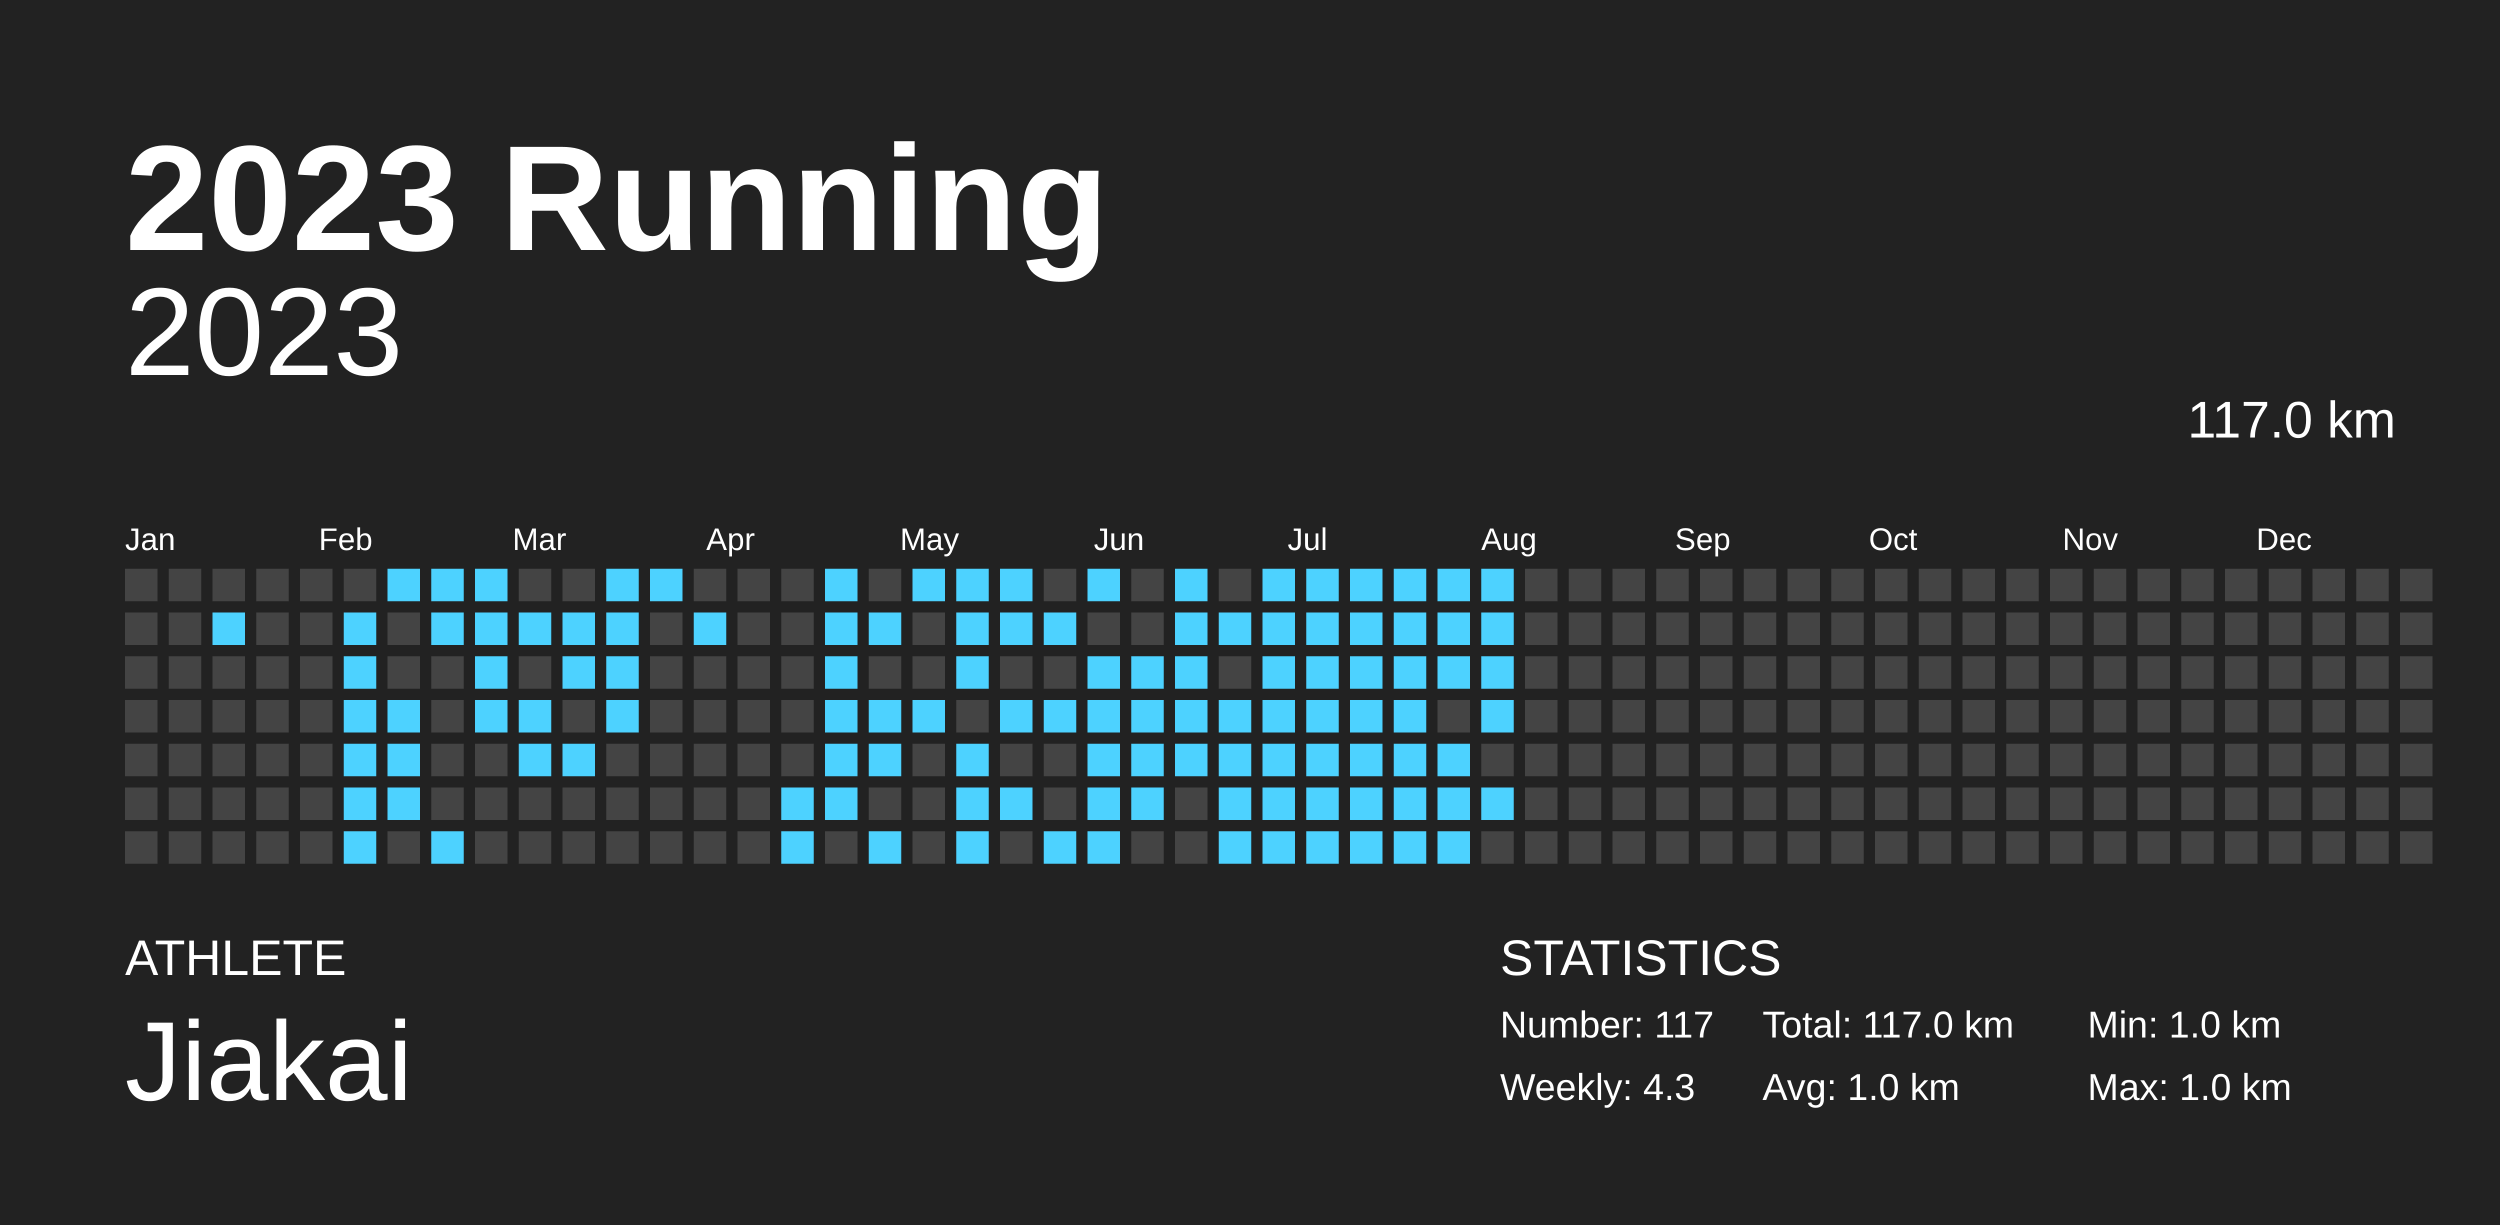
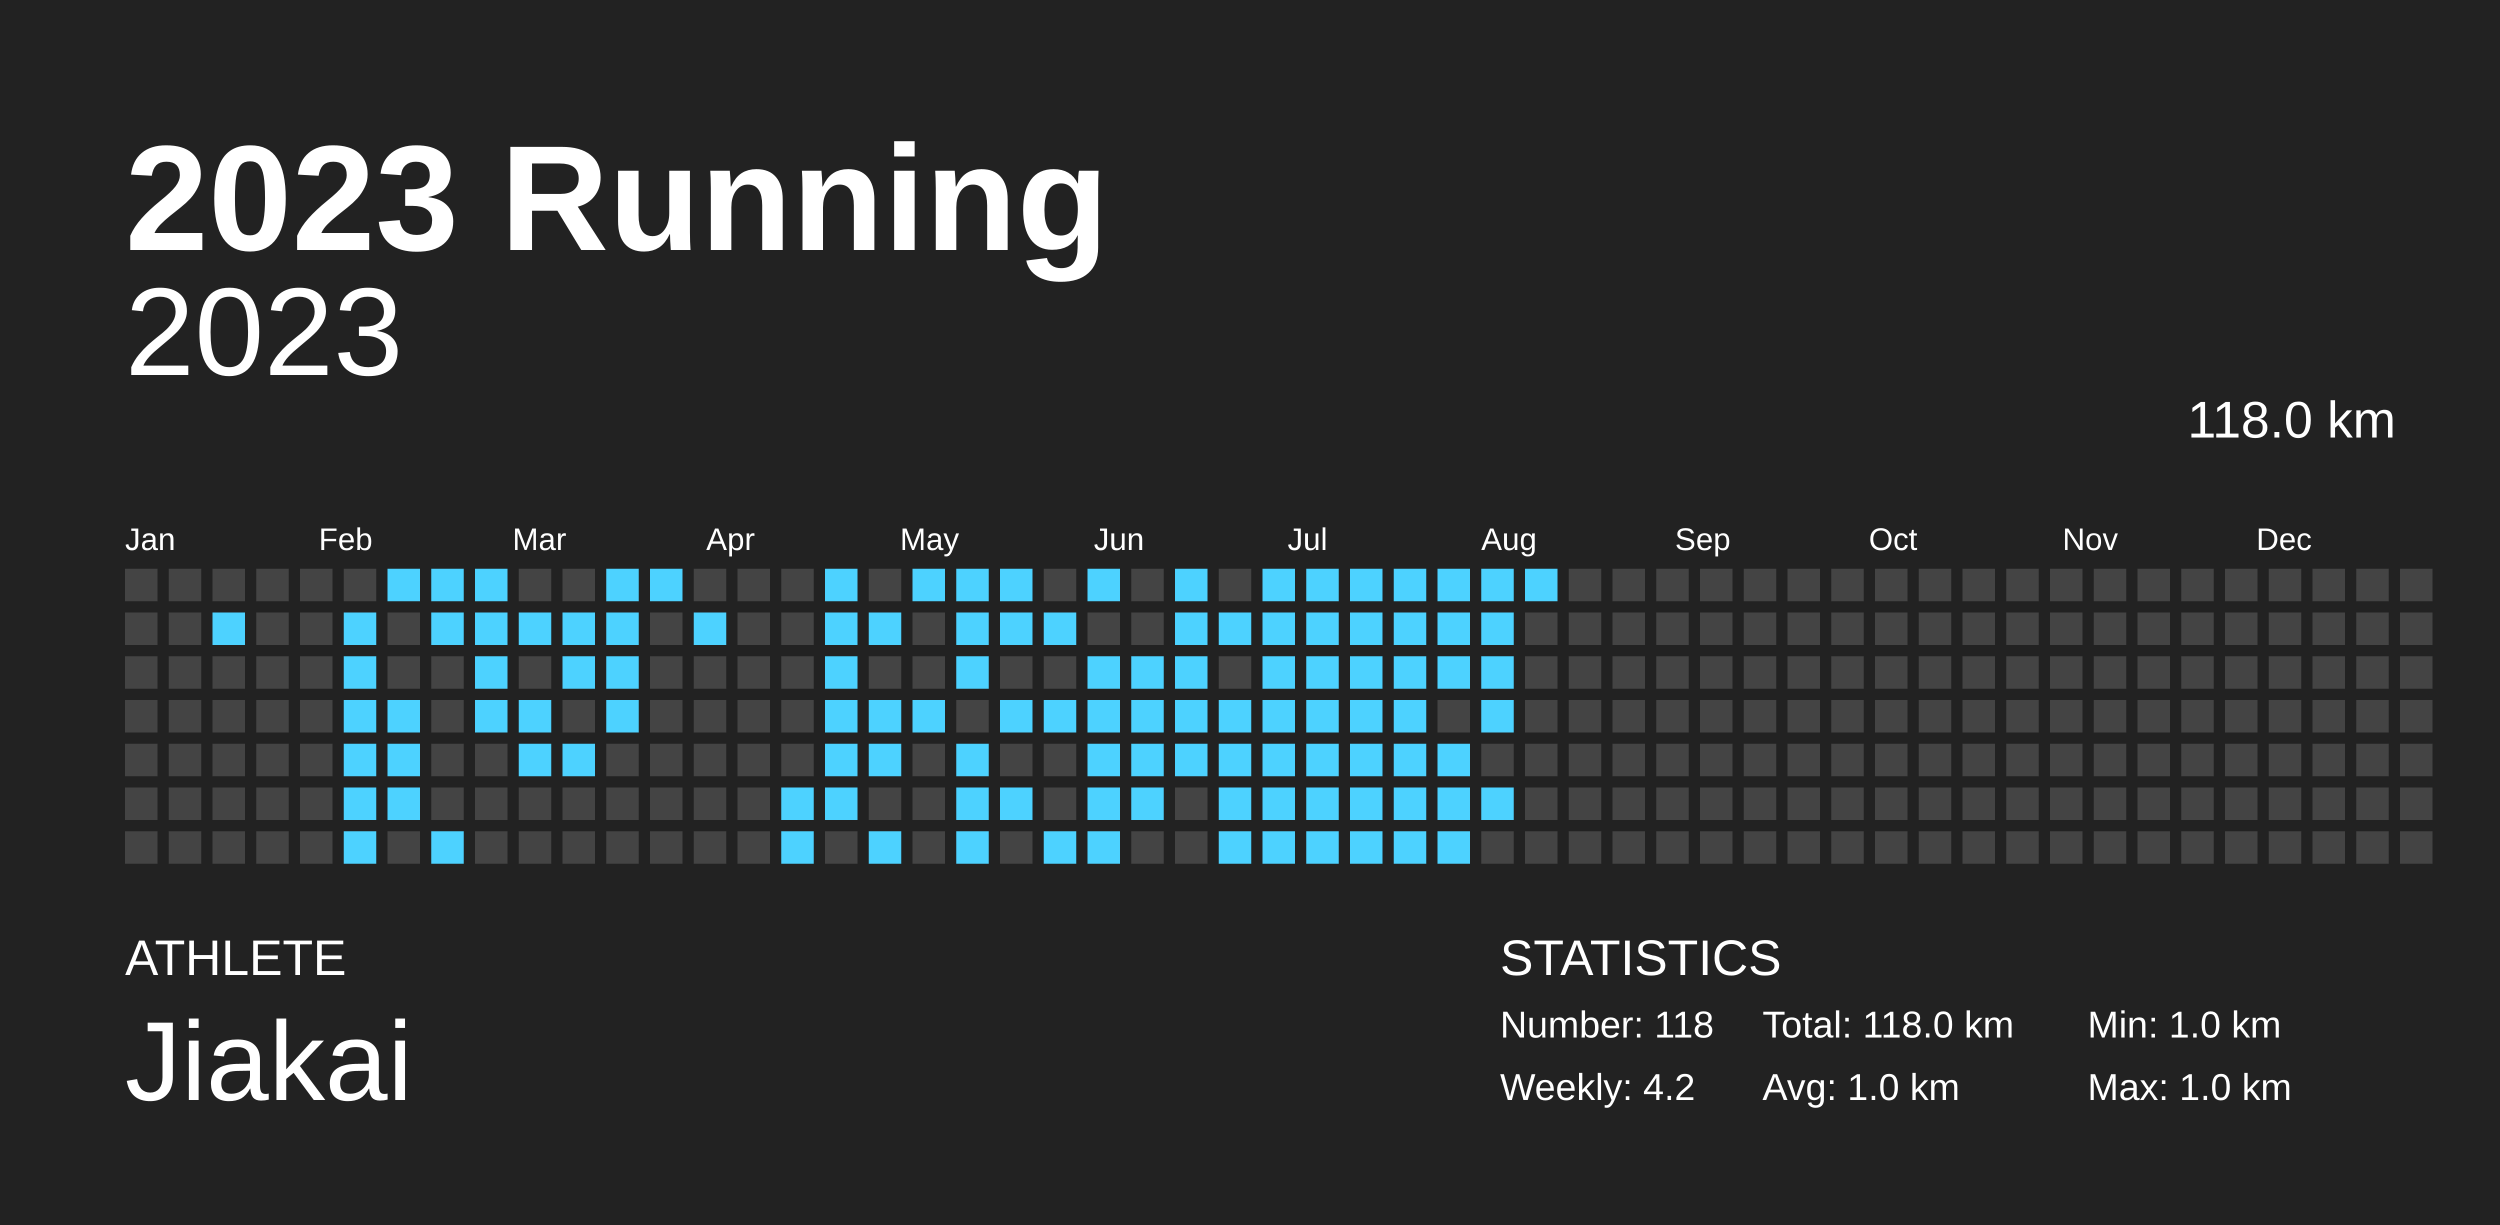
<svg xmlns="http://www.w3.org/2000/svg" baseProfile="full" height="98mm" version="1.1" viewBox="0,0,200,98" width="200mm">
  <defs />
  <rect fill="#222222" height="98" width="200" x="0" y="0" />
  <text fill="#FFFFFF" style="font-size:12px; font-family:Arial; font-weight:bold;" x="10" y="20">2023 Running</text>
  <text fill="#FFFFFF" style="font-size:4px; font-family:Arial" x="10" y="78">ATHLETE</text>
  <text fill="#FFFFFF" style="font-size:9px; font-family:Arial" x="10" y="88">Jiakai</text>
  <text fill="#FFFFFF" style="font-size:4px; font-family:Arial" x="120" y="78">STATISTICS</text>
-   <text fill="#FFFFFF" style="font-size:3px; font-family:Arial" x="120" y="83">Number: 117</text>
-   <text fill="#FFFFFF" style="font-size:3px; font-family:Arial" x="120" y="88">Weekly: 4.3</text>
-   <text fill="#FFFFFF" style="font-size:3px; font-family:Arial" x="141" y="83">Total: 117.0 km</text>
+   <text fill="#FFFFFF" style="font-size:3px; font-family:Arial" x="120" y="83">Number: 118</text>
+   <text fill="#FFFFFF" style="font-size:3px; font-family:Arial" x="120" y="88">Weekly: 4.2</text>
+   <text fill="#FFFFFF" style="font-size:3px; font-family:Arial" x="141" y="83">Total: 118.0 km</text>
  <text fill="#FFFFFF" style="font-size:3px; font-family:Arial" x="141" y="88">Avg: 1.0 km</text>
  <text fill="#FFFFFF" style="font-size:3px; font-family:Arial" x="167" y="83">Min: 1.0 km</text>
  <text fill="#FFFFFF" style="font-size:3px; font-family:Arial" x="167" y="88">Max: 1.0 km</text>
  <text alignment-baseline="hanging" fill="#FFFFFF" style="font-size:10.0px; font-family:Arial;" x="10" y="30">2023</text>
-   <text alignment-baseline="hanging" fill="#FFFFFF" style="font-size:4.125px; font-family:Arial;" x="175" y="35">117.0 km</text>
+   <text alignment-baseline="hanging" fill="#FFFFFF" style="font-size:4.125px; font-family:Arial;" x="175" y="35">118.0 km</text>
  <text fill="#FFFFFF" style="font-size:2.5px; font-family:Arial" x="10.0" y="44">Jan</text>
  <text fill="#FFFFFF" style="font-size:2.5px; font-family:Arial" x="25.5" y="44">Feb</text>
  <text fill="#FFFFFF" style="font-size:2.5px; font-family:Arial" x="41.0" y="44">Mar</text>
  <text fill="#FFFFFF" style="font-size:2.5px; font-family:Arial" x="56.5" y="44">Apr</text>
  <text fill="#FFFFFF" style="font-size:2.5px; font-family:Arial" x="72.0" y="44">May</text>
  <text fill="#FFFFFF" style="font-size:2.5px; font-family:Arial" x="87.5" y="44">Jun</text>
  <text fill="#FFFFFF" style="font-size:2.5px; font-family:Arial" x="103.0" y="44">Jul</text>
  <text fill="#FFFFFF" style="font-size:2.5px; font-family:Arial" x="118.5" y="44">Aug</text>
  <text fill="#FFFFFF" style="font-size:2.5px; font-family:Arial" x="134.0" y="44">Sep</text>
  <text fill="#FFFFFF" style="font-size:2.5px; font-family:Arial" x="149.5" y="44">Oct</text>
  <text fill="#FFFFFF" style="font-size:2.5px; font-family:Arial" x="165.0" y="44">Nov</text>
  <text fill="#FFFFFF" style="font-size:2.5px; font-family:Arial" x="180.5" y="44">Dec</text>
  <rect fill="#444444" height="2.6" width="2.6" x="10.0" y="45.5" />
  <rect fill="#444444" height="2.6" width="2.6" x="10.0" y="49.0" />
  <rect fill="#444444" height="2.6" width="2.6" x="10.0" y="52.5" />
  <rect fill="#444444" height="2.6" width="2.6" x="10.0" y="56.0" />
  <rect fill="#444444" height="2.6" width="2.6" x="10.0" y="59.5" />
  <rect fill="#444444" height="2.6" width="2.6" x="10.0" y="63.0" />
  <rect fill="#444444" height="2.6" width="2.6" x="10.0" y="66.5" />
  <rect fill="#444444" height="2.6" width="2.6" x="13.5" y="45.5" />
  <rect fill="#444444" height="2.6" width="2.6" x="13.5" y="49.0" />
  <rect fill="#444444" height="2.6" width="2.6" x="13.5" y="52.5" />
  <rect fill="#444444" height="2.6" width="2.6" x="13.5" y="56.0" />
  <rect fill="#444444" height="2.6" width="2.6" x="13.5" y="59.5" />
  <rect fill="#444444" height="2.6" width="2.6" x="13.5" y="63.0" />
  <rect fill="#444444" height="2.6" width="2.6" x="13.5" y="66.5" />
  <rect fill="#444444" height="2.6" width="2.6" x="17.0" y="45.5" />
  <rect fill="#4dd2ff" height="2.6" width="2.6" x="17.0" y="49.0" />
  <rect fill="#444444" height="2.6" width="2.6" x="17.0" y="52.5" />
  <rect fill="#444444" height="2.6" width="2.6" x="17.0" y="56.0" />
  <rect fill="#444444" height="2.6" width="2.6" x="17.0" y="59.5" />
  <rect fill="#444444" height="2.6" width="2.6" x="17.0" y="63.0" />
  <rect fill="#444444" height="2.6" width="2.6" x="17.0" y="66.5" />
  <rect fill="#444444" height="2.6" width="2.6" x="20.5" y="45.5" />
  <rect fill="#444444" height="2.6" width="2.6" x="20.5" y="49.0" />
  <rect fill="#444444" height="2.6" width="2.6" x="20.5" y="52.5" />
  <rect fill="#444444" height="2.6" width="2.6" x="20.5" y="56.0" />
  <rect fill="#444444" height="2.6" width="2.6" x="20.5" y="59.5" />
  <rect fill="#444444" height="2.6" width="2.6" x="20.5" y="63.0" />
  <rect fill="#444444" height="2.6" width="2.6" x="20.5" y="66.5" />
  <rect fill="#444444" height="2.6" width="2.6" x="24.0" y="45.5" />
  <rect fill="#444444" height="2.6" width="2.6" x="24.0" y="49.0" />
  <rect fill="#444444" height="2.6" width="2.6" x="24.0" y="52.5" />
  <rect fill="#444444" height="2.6" width="2.6" x="24.0" y="56.0" />
  <rect fill="#444444" height="2.6" width="2.6" x="24.0" y="59.5" />
  <rect fill="#444444" height="2.6" width="2.6" x="24.0" y="63.0" />
  <rect fill="#444444" height="2.6" width="2.6" x="24.0" y="66.5" />
  <rect fill="#444444" height="2.6" width="2.6" x="27.5" y="45.5" />
  <rect fill="#4dd2ff" height="2.6" width="2.6" x="27.5" y="49.0" />
  <rect fill="#4dd2ff" height="2.6" width="2.6" x="27.5" y="52.5" />
  <rect fill="#4dd2ff" height="2.6" width="2.6" x="27.5" y="56.0" />
  <rect fill="#4dd2ff" height="2.6" width="2.6" x="27.5" y="59.5" />
  <rect fill="#4dd2ff" height="2.6" width="2.6" x="27.5" y="63.0" />
  <rect fill="#4dd2ff" height="2.6" width="2.6" x="27.5" y="66.5" />
  <rect fill="#4dd2ff" height="2.6" width="2.6" x="31.0" y="45.5" />
  <rect fill="#444444" height="2.6" width="2.6" x="31.0" y="49.0" />
  <rect fill="#444444" height="2.6" width="2.6" x="31.0" y="52.5" />
  <rect fill="#4dd2ff" height="2.6" width="2.6" x="31.0" y="56.0" />
  <rect fill="#4dd2ff" height="2.6" width="2.6" x="31.0" y="59.5" />
  <rect fill="#4dd2ff" height="2.6" width="2.6" x="31.0" y="63.0" />
  <rect fill="#444444" height="2.6" width="2.6" x="31.0" y="66.5" />
  <rect fill="#4dd2ff" height="2.6" width="2.6" x="34.5" y="45.5" />
  <rect fill="#4dd2ff" height="2.6" width="2.6" x="34.5" y="49.0" />
  <rect fill="#444444" height="2.6" width="2.6" x="34.5" y="52.5" />
  <rect fill="#444444" height="2.6" width="2.6" x="34.5" y="56.0" />
  <rect fill="#444444" height="2.6" width="2.6" x="34.5" y="59.5" />
  <rect fill="#444444" height="2.6" width="2.6" x="34.5" y="63.0" />
  <rect fill="#4dd2ff" height="2.6" width="2.6" x="34.5" y="66.5" />
  <rect fill="#4dd2ff" height="2.6" width="2.6" x="38.0" y="45.5" />
  <rect fill="#4dd2ff" height="2.6" width="2.6" x="38.0" y="49.0" />
  <rect fill="#4dd2ff" height="2.6" width="2.6" x="38.0" y="52.5" />
  <rect fill="#4dd2ff" height="2.6" width="2.6" x="38.0" y="56.0" />
  <rect fill="#444444" height="2.6" width="2.6" x="38.0" y="59.5" />
  <rect fill="#444444" height="2.6" width="2.6" x="38.0" y="63.0" />
  <rect fill="#444444" height="2.6" width="2.6" x="38.0" y="66.5" />
  <rect fill="#444444" height="2.6" width="2.6" x="41.5" y="45.5" />
  <rect fill="#4dd2ff" height="2.6" width="2.6" x="41.5" y="49.0" />
  <rect fill="#444444" height="2.6" width="2.6" x="41.5" y="52.5" />
  <rect fill="#4dd2ff" height="2.6" width="2.6" x="41.5" y="56.0" />
  <rect fill="#4dd2ff" height="2.6" width="2.6" x="41.5" y="59.5" />
  <rect fill="#444444" height="2.6" width="2.6" x="41.5" y="63.0" />
  <rect fill="#444444" height="2.6" width="2.6" x="41.5" y="66.5" />
  <rect fill="#444444" height="2.6" width="2.6" x="45.0" y="45.5" />
  <rect fill="#4dd2ff" height="2.6" width="2.6" x="45.0" y="49.0" />
  <rect fill="#4dd2ff" height="2.6" width="2.6" x="45.0" y="52.5" />
  <rect fill="#444444" height="2.6" width="2.6" x="45.0" y="56.0" />
  <rect fill="#4dd2ff" height="2.6" width="2.6" x="45.0" y="59.5" />
  <rect fill="#444444" height="2.6" width="2.6" x="45.0" y="63.0" />
  <rect fill="#444444" height="2.6" width="2.6" x="45.0" y="66.5" />
  <rect fill="#4dd2ff" height="2.6" width="2.6" x="48.5" y="45.5" />
  <rect fill="#4dd2ff" height="2.6" width="2.6" x="48.5" y="49.0" />
  <rect fill="#4dd2ff" height="2.6" width="2.6" x="48.5" y="52.5" />
  <rect fill="#4dd2ff" height="2.6" width="2.6" x="48.5" y="56.0" />
  <rect fill="#444444" height="2.6" width="2.6" x="48.5" y="59.5" />
  <rect fill="#444444" height="2.6" width="2.6" x="48.5" y="63.0" />
  <rect fill="#444444" height="2.6" width="2.6" x="48.5" y="66.5" />
  <rect fill="#4dd2ff" height="2.6" width="2.6" x="52.0" y="45.5" />
  <rect fill="#444444" height="2.6" width="2.6" x="52.0" y="49.0" />
  <rect fill="#444444" height="2.6" width="2.6" x="52.0" y="52.5" />
  <rect fill="#444444" height="2.6" width="2.6" x="52.0" y="56.0" />
  <rect fill="#444444" height="2.6" width="2.6" x="52.0" y="59.5" />
  <rect fill="#444444" height="2.6" width="2.6" x="52.0" y="63.0" />
  <rect fill="#444444" height="2.6" width="2.6" x="52.0" y="66.5" />
  <rect fill="#444444" height="2.6" width="2.6" x="55.5" y="45.5" />
  <rect fill="#4dd2ff" height="2.6" width="2.6" x="55.5" y="49.0" />
  <rect fill="#444444" height="2.6" width="2.6" x="55.5" y="52.5" />
  <rect fill="#444444" height="2.6" width="2.6" x="55.5" y="56.0" />
  <rect fill="#444444" height="2.6" width="2.6" x="55.5" y="59.5" />
  <rect fill="#444444" height="2.6" width="2.6" x="55.5" y="63.0" />
  <rect fill="#444444" height="2.6" width="2.6" x="55.5" y="66.5" />
  <rect fill="#444444" height="2.6" width="2.6" x="59.0" y="45.5" />
  <rect fill="#444444" height="2.6" width="2.6" x="59.0" y="49.0" />
  <rect fill="#444444" height="2.6" width="2.6" x="59.0" y="52.5" />
  <rect fill="#444444" height="2.6" width="2.6" x="59.0" y="56.0" />
  <rect fill="#444444" height="2.6" width="2.6" x="59.0" y="59.5" />
  <rect fill="#444444" height="2.6" width="2.6" x="59.0" y="63.0" />
  <rect fill="#444444" height="2.6" width="2.6" x="59.0" y="66.5" />
  <rect fill="#444444" height="2.6" width="2.6" x="62.5" y="45.5" />
  <rect fill="#444444" height="2.6" width="2.6" x="62.5" y="49.0" />
  <rect fill="#444444" height="2.6" width="2.6" x="62.5" y="52.5" />
  <rect fill="#444444" height="2.6" width="2.6" x="62.5" y="56.0" />
  <rect fill="#444444" height="2.6" width="2.6" x="62.5" y="59.5" />
  <rect fill="#4dd2ff" height="2.6" width="2.6" x="62.5" y="63.0" />
  <rect fill="#4dd2ff" height="2.6" width="2.6" x="62.5" y="66.5" />
  <rect fill="#4dd2ff" height="2.6" width="2.6" x="66.0" y="45.5" />
  <rect fill="#4dd2ff" height="2.6" width="2.6" x="66.0" y="49.0" />
  <rect fill="#4dd2ff" height="2.6" width="2.6" x="66.0" y="52.5" />
  <rect fill="#4dd2ff" height="2.6" width="2.6" x="66.0" y="56.0" />
  <rect fill="#4dd2ff" height="2.6" width="2.6" x="66.0" y="59.5" />
  <rect fill="#4dd2ff" height="2.6" width="2.6" x="66.0" y="63.0" />
  <rect fill="#444444" height="2.6" width="2.6" x="66.0" y="66.5" />
  <rect fill="#444444" height="2.6" width="2.6" x="69.5" y="45.5" />
  <rect fill="#4dd2ff" height="2.6" width="2.6" x="69.5" y="49.0" />
  <rect fill="#444444" height="2.6" width="2.6" x="69.5" y="52.5" />
  <rect fill="#4dd2ff" height="2.6" width="2.6" x="69.5" y="56.0" />
  <rect fill="#4dd2ff" height="2.6" width="2.6" x="69.5" y="59.5" />
  <rect fill="#444444" height="2.6" width="2.6" x="69.5" y="63.0" />
  <rect fill="#4dd2ff" height="2.6" width="2.6" x="69.5" y="66.5" />
  <rect fill="#4dd2ff" height="2.6" width="2.6" x="73.0" y="45.5" />
  <rect fill="#444444" height="2.6" width="2.6" x="73.0" y="49.0" />
  <rect fill="#444444" height="2.6" width="2.6" x="73.0" y="52.5" />
  <rect fill="#4dd2ff" height="2.6" width="2.6" x="73.0" y="56.0" />
  <rect fill="#444444" height="2.6" width="2.6" x="73.0" y="59.5" />
  <rect fill="#444444" height="2.6" width="2.6" x="73.0" y="63.0" />
  <rect fill="#444444" height="2.6" width="2.6" x="73.0" y="66.5" />
  <rect fill="#4dd2ff" height="2.6" width="2.6" x="76.5" y="45.5" />
  <rect fill="#4dd2ff" height="2.6" width="2.6" x="76.5" y="49.0" />
  <rect fill="#4dd2ff" height="2.6" width="2.6" x="76.5" y="52.5" />
  <rect fill="#444444" height="2.6" width="2.6" x="76.5" y="56.0" />
  <rect fill="#4dd2ff" height="2.6" width="2.6" x="76.5" y="59.5" />
  <rect fill="#4dd2ff" height="2.6" width="2.6" x="76.5" y="63.0" />
  <rect fill="#4dd2ff" height="2.6" width="2.6" x="76.5" y="66.5" />
  <rect fill="#4dd2ff" height="2.6" width="2.6" x="80.0" y="45.5" />
  <rect fill="#4dd2ff" height="2.6" width="2.6" x="80.0" y="49.0" />
  <rect fill="#444444" height="2.6" width="2.6" x="80.0" y="52.5" />
  <rect fill="#4dd2ff" height="2.6" width="2.6" x="80.0" y="56.0" />
  <rect fill="#444444" height="2.6" width="2.6" x="80.0" y="59.5" />
  <rect fill="#4dd2ff" height="2.6" width="2.6" x="80.0" y="63.0" />
  <rect fill="#444444" height="2.6" width="2.6" x="80.0" y="66.5" />
  <rect fill="#444444" height="2.6" width="2.6" x="83.5" y="45.5" />
  <rect fill="#4dd2ff" height="2.6" width="2.6" x="83.5" y="49.0" />
  <rect fill="#444444" height="2.6" width="2.6" x="83.5" y="52.5" />
  <rect fill="#4dd2ff" height="2.6" width="2.6" x="83.5" y="56.0" />
  <rect fill="#444444" height="2.6" width="2.6" x="83.5" y="59.5" />
  <rect fill="#444444" height="2.6" width="2.6" x="83.5" y="63.0" />
  <rect fill="#4dd2ff" height="2.6" width="2.6" x="83.5" y="66.5" />
  <rect fill="#4dd2ff" height="2.6" width="2.6" x="87.0" y="45.5" />
  <rect fill="#444444" height="2.6" width="2.6" x="87.0" y="49.0" />
  <rect fill="#4dd2ff" height="2.6" width="2.6" x="87.0" y="52.5" />
  <rect fill="#4dd2ff" height="2.6" width="2.6" x="87.0" y="56.0" />
  <rect fill="#4dd2ff" height="2.6" width="2.6" x="87.0" y="59.5" />
  <rect fill="#4dd2ff" height="2.6" width="2.6" x="87.0" y="63.0" />
  <rect fill="#4dd2ff" height="2.6" width="2.6" x="87.0" y="66.5" />
  <rect fill="#444444" height="2.6" width="2.6" x="90.5" y="45.5" />
  <rect fill="#444444" height="2.6" width="2.6" x="90.5" y="49.0" />
  <rect fill="#4dd2ff" height="2.6" width="2.6" x="90.5" y="52.5" />
  <rect fill="#4dd2ff" height="2.6" width="2.6" x="90.5" y="56.0" />
  <rect fill="#4dd2ff" height="2.6" width="2.6" x="90.5" y="59.5" />
  <rect fill="#4dd2ff" height="2.6" width="2.6" x="90.5" y="63.0" />
  <rect fill="#444444" height="2.6" width="2.6" x="90.5" y="66.5" />
  <rect fill="#4dd2ff" height="2.6" width="2.6" x="94.0" y="45.5" />
  <rect fill="#4dd2ff" height="2.6" width="2.6" x="94.0" y="49.0" />
  <rect fill="#4dd2ff" height="2.6" width="2.6" x="94.0" y="52.5" />
  <rect fill="#4dd2ff" height="2.6" width="2.6" x="94.0" y="56.0" />
  <rect fill="#4dd2ff" height="2.6" width="2.6" x="94.0" y="59.5" />
  <rect fill="#444444" height="2.6" width="2.6" x="94.0" y="63.0" />
  <rect fill="#444444" height="2.6" width="2.6" x="94.0" y="66.5" />
  <rect fill="#444444" height="2.6" width="2.6" x="97.5" y="45.5" />
  <rect fill="#4dd2ff" height="2.6" width="2.6" x="97.5" y="49.0" />
  <rect fill="#444444" height="2.6" width="2.6" x="97.5" y="52.5" />
  <rect fill="#4dd2ff" height="2.6" width="2.6" x="97.5" y="56.0" />
  <rect fill="#4dd2ff" height="2.6" width="2.6" x="97.5" y="59.5" />
  <rect fill="#4dd2ff" height="2.6" width="2.6" x="97.5" y="63.0" />
  <rect fill="#4dd2ff" height="2.6" width="2.6" x="97.5" y="66.5" />
  <rect fill="#4dd2ff" height="2.6" width="2.6" x="101.0" y="45.5" />
  <rect fill="#4dd2ff" height="2.6" width="2.6" x="101.0" y="49.0" />
  <rect fill="#4dd2ff" height="2.6" width="2.6" x="101.0" y="52.5" />
  <rect fill="#4dd2ff" height="2.6" width="2.6" x="101.0" y="56.0" />
  <rect fill="#4dd2ff" height="2.6" width="2.6" x="101.0" y="59.5" />
  <rect fill="#4dd2ff" height="2.6" width="2.6" x="101.0" y="63.0" />
  <rect fill="#4dd2ff" height="2.6" width="2.6" x="101.0" y="66.5" />
  <rect fill="#4dd2ff" height="2.6" width="2.6" x="104.5" y="45.5" />
  <rect fill="#4dd2ff" height="2.6" width="2.6" x="104.5" y="49.0" />
  <rect fill="#4dd2ff" height="2.6" width="2.6" x="104.5" y="52.5" />
  <rect fill="#4dd2ff" height="2.6" width="2.6" x="104.5" y="56.0" />
  <rect fill="#4dd2ff" height="2.6" width="2.6" x="104.5" y="59.5" />
  <rect fill="#4dd2ff" height="2.6" width="2.6" x="104.5" y="63.0" />
  <rect fill="#4dd2ff" height="2.6" width="2.6" x="104.5" y="66.5" />
  <rect fill="#4dd2ff" height="2.6" width="2.6" x="108.0" y="45.5" />
  <rect fill="#4dd2ff" height="2.6" width="2.6" x="108.0" y="49.0" />
  <rect fill="#4dd2ff" height="2.6" width="2.6" x="108.0" y="52.5" />
  <rect fill="#4dd2ff" height="2.6" width="2.6" x="108.0" y="56.0" />
  <rect fill="#4dd2ff" height="2.6" width="2.6" x="108.0" y="59.5" />
  <rect fill="#4dd2ff" height="2.6" width="2.6" x="108.0" y="63.0" />
  <rect fill="#4dd2ff" height="2.6" width="2.6" x="108.0" y="66.5" />
  <rect fill="#4dd2ff" height="2.6" width="2.6" x="111.5" y="45.5" />
  <rect fill="#4dd2ff" height="2.6" width="2.6" x="111.5" y="49.0" />
  <rect fill="#4dd2ff" height="2.6" width="2.6" x="111.5" y="52.5" />
  <rect fill="#4dd2ff" height="2.6" width="2.6" x="111.5" y="56.0" />
  <rect fill="#4dd2ff" height="2.6" width="2.6" x="111.5" y="59.5" />
  <rect fill="#4dd2ff" height="2.6" width="2.6" x="111.5" y="63.0" />
  <rect fill="#4dd2ff" height="2.6" width="2.6" x="111.5" y="66.5" />
  <rect fill="#4dd2ff" height="2.6" width="2.6" x="115.0" y="45.5" />
  <rect fill="#4dd2ff" height="2.6" width="2.6" x="115.0" y="49.0" />
  <rect fill="#4dd2ff" height="2.6" width="2.6" x="115.0" y="52.5" />
  <rect fill="#444444" height="2.6" width="2.6" x="115.0" y="56.0" />
  <rect fill="#4dd2ff" height="2.6" width="2.6" x="115.0" y="59.5" />
  <rect fill="#4dd2ff" height="2.6" width="2.6" x="115.0" y="63.0" />
  <rect fill="#4dd2ff" height="2.6" width="2.6" x="115.0" y="66.5" />
  <rect fill="#4dd2ff" height="2.6" width="2.6" x="118.5" y="45.5" />
  <rect fill="#4dd2ff" height="2.6" width="2.6" x="118.5" y="49.0" />
  <rect fill="#4dd2ff" height="2.6" width="2.6" x="118.5" y="52.5" />
  <rect fill="#4dd2ff" height="2.6" width="2.6" x="118.5" y="56.0" />
  <rect fill="#444444" height="2.6" width="2.6" x="118.5" y="59.5" />
  <rect fill="#4dd2ff" height="2.6" width="2.6" x="118.5" y="63.0" />
  <rect fill="#444444" height="2.6" width="2.6" x="118.5" y="66.5" />
-   <rect fill="#444444" height="2.6" width="2.6" x="122.0" y="45.5" />
+   <rect fill="#4dd2ff" height="2.6" width="2.6" x="122.0" y="45.5" />
  <rect fill="#444444" height="2.6" width="2.6" x="122.0" y="49.0" />
  <rect fill="#444444" height="2.6" width="2.6" x="122.0" y="52.5" />
  <rect fill="#444444" height="2.6" width="2.6" x="122.0" y="56.0" />
  <rect fill="#444444" height="2.6" width="2.6" x="122.0" y="59.5" />
  <rect fill="#444444" height="2.6" width="2.6" x="122.0" y="63.0" />
  <rect fill="#444444" height="2.6" width="2.6" x="122.0" y="66.5" />
  <rect fill="#444444" height="2.6" width="2.6" x="125.5" y="45.5" />
  <rect fill="#444444" height="2.6" width="2.6" x="125.5" y="49.0" />
  <rect fill="#444444" height="2.6" width="2.6" x="125.5" y="52.5" />
  <rect fill="#444444" height="2.6" width="2.6" x="125.5" y="56.0" />
  <rect fill="#444444" height="2.6" width="2.6" x="125.5" y="59.5" />
  <rect fill="#444444" height="2.6" width="2.6" x="125.5" y="63.0" />
  <rect fill="#444444" height="2.6" width="2.6" x="125.5" y="66.5" />
  <rect fill="#444444" height="2.6" width="2.6" x="129.0" y="45.5" />
  <rect fill="#444444" height="2.6" width="2.6" x="129.0" y="49.0" />
  <rect fill="#444444" height="2.6" width="2.6" x="129.0" y="52.5" />
  <rect fill="#444444" height="2.6" width="2.6" x="129.0" y="56.0" />
  <rect fill="#444444" height="2.6" width="2.6" x="129.0" y="59.5" />
  <rect fill="#444444" height="2.6" width="2.6" x="129.0" y="63.0" />
  <rect fill="#444444" height="2.6" width="2.6" x="129.0" y="66.5" />
  <rect fill="#444444" height="2.6" width="2.6" x="132.5" y="45.5" />
  <rect fill="#444444" height="2.6" width="2.6" x="132.5" y="49.0" />
  <rect fill="#444444" height="2.6" width="2.6" x="132.5" y="52.5" />
  <rect fill="#444444" height="2.6" width="2.6" x="132.5" y="56.0" />
  <rect fill="#444444" height="2.6" width="2.6" x="132.5" y="59.5" />
  <rect fill="#444444" height="2.6" width="2.6" x="132.5" y="63.0" />
  <rect fill="#444444" height="2.6" width="2.6" x="132.5" y="66.5" />
  <rect fill="#444444" height="2.6" width="2.6" x="136.0" y="45.5" />
  <rect fill="#444444" height="2.6" width="2.6" x="136.0" y="49.0" />
  <rect fill="#444444" height="2.6" width="2.6" x="136.0" y="52.5" />
  <rect fill="#444444" height="2.6" width="2.6" x="136.0" y="56.0" />
  <rect fill="#444444" height="2.6" width="2.6" x="136.0" y="59.5" />
  <rect fill="#444444" height="2.6" width="2.6" x="136.0" y="63.0" />
  <rect fill="#444444" height="2.6" width="2.6" x="136.0" y="66.5" />
  <rect fill="#444444" height="2.6" width="2.6" x="139.5" y="45.5" />
  <rect fill="#444444" height="2.6" width="2.6" x="139.5" y="49.0" />
  <rect fill="#444444" height="2.6" width="2.6" x="139.5" y="52.5" />
  <rect fill="#444444" height="2.6" width="2.6" x="139.5" y="56.0" />
  <rect fill="#444444" height="2.6" width="2.6" x="139.5" y="59.5" />
  <rect fill="#444444" height="2.6" width="2.6" x="139.5" y="63.0" />
  <rect fill="#444444" height="2.6" width="2.6" x="139.5" y="66.5" />
  <rect fill="#444444" height="2.6" width="2.6" x="143.0" y="45.5" />
  <rect fill="#444444" height="2.6" width="2.6" x="143.0" y="49.0" />
  <rect fill="#444444" height="2.6" width="2.6" x="143.0" y="52.5" />
  <rect fill="#444444" height="2.6" width="2.6" x="143.0" y="56.0" />
  <rect fill="#444444" height="2.6" width="2.6" x="143.0" y="59.5" />
  <rect fill="#444444" height="2.6" width="2.6" x="143.0" y="63.0" />
  <rect fill="#444444" height="2.6" width="2.6" x="143.0" y="66.5" />
  <rect fill="#444444" height="2.6" width="2.6" x="146.5" y="45.5" />
  <rect fill="#444444" height="2.6" width="2.6" x="146.5" y="49.0" />
  <rect fill="#444444" height="2.6" width="2.6" x="146.5" y="52.5" />
  <rect fill="#444444" height="2.6" width="2.6" x="146.5" y="56.0" />
  <rect fill="#444444" height="2.6" width="2.6" x="146.5" y="59.5" />
  <rect fill="#444444" height="2.6" width="2.6" x="146.5" y="63.0" />
  <rect fill="#444444" height="2.6" width="2.6" x="146.5" y="66.5" />
  <rect fill="#444444" height="2.6" width="2.6" x="150.0" y="45.5" />
  <rect fill="#444444" height="2.6" width="2.6" x="150.0" y="49.0" />
  <rect fill="#444444" height="2.6" width="2.6" x="150.0" y="52.5" />
  <rect fill="#444444" height="2.6" width="2.6" x="150.0" y="56.0" />
  <rect fill="#444444" height="2.6" width="2.6" x="150.0" y="59.5" />
  <rect fill="#444444" height="2.6" width="2.6" x="150.0" y="63.0" />
  <rect fill="#444444" height="2.6" width="2.6" x="150.0" y="66.5" />
  <rect fill="#444444" height="2.6" width="2.6" x="153.5" y="45.5" />
  <rect fill="#444444" height="2.6" width="2.6" x="153.5" y="49.0" />
  <rect fill="#444444" height="2.6" width="2.6" x="153.5" y="52.5" />
  <rect fill="#444444" height="2.6" width="2.6" x="153.5" y="56.0" />
  <rect fill="#444444" height="2.6" width="2.6" x="153.5" y="59.5" />
  <rect fill="#444444" height="2.6" width="2.6" x="153.5" y="63.0" />
  <rect fill="#444444" height="2.6" width="2.6" x="153.5" y="66.5" />
  <rect fill="#444444" height="2.6" width="2.6" x="157.0" y="45.5" />
  <rect fill="#444444" height="2.6" width="2.6" x="157.0" y="49.0" />
  <rect fill="#444444" height="2.6" width="2.6" x="157.0" y="52.5" />
  <rect fill="#444444" height="2.6" width="2.6" x="157.0" y="56.0" />
  <rect fill="#444444" height="2.6" width="2.6" x="157.0" y="59.5" />
  <rect fill="#444444" height="2.6" width="2.6" x="157.0" y="63.0" />
  <rect fill="#444444" height="2.6" width="2.6" x="157.0" y="66.5" />
  <rect fill="#444444" height="2.6" width="2.6" x="160.5" y="45.5" />
  <rect fill="#444444" height="2.6" width="2.6" x="160.5" y="49.0" />
  <rect fill="#444444" height="2.6" width="2.6" x="160.5" y="52.5" />
  <rect fill="#444444" height="2.6" width="2.6" x="160.5" y="56.0" />
  <rect fill="#444444" height="2.6" width="2.6" x="160.5" y="59.5" />
  <rect fill="#444444" height="2.6" width="2.6" x="160.5" y="63.0" />
  <rect fill="#444444" height="2.6" width="2.6" x="160.5" y="66.5" />
  <rect fill="#444444" height="2.6" width="2.6" x="164.0" y="45.5" />
  <rect fill="#444444" height="2.6" width="2.6" x="164.0" y="49.0" />
  <rect fill="#444444" height="2.6" width="2.6" x="164.0" y="52.5" />
  <rect fill="#444444" height="2.6" width="2.6" x="164.0" y="56.0" />
  <rect fill="#444444" height="2.6" width="2.6" x="164.0" y="59.5" />
  <rect fill="#444444" height="2.6" width="2.6" x="164.0" y="63.0" />
  <rect fill="#444444" height="2.6" width="2.6" x="164.0" y="66.5" />
  <rect fill="#444444" height="2.6" width="2.6" x="167.5" y="45.5" />
  <rect fill="#444444" height="2.6" width="2.6" x="167.5" y="49.0" />
  <rect fill="#444444" height="2.6" width="2.6" x="167.5" y="52.5" />
  <rect fill="#444444" height="2.6" width="2.6" x="167.5" y="56.0" />
  <rect fill="#444444" height="2.6" width="2.6" x="167.5" y="59.5" />
  <rect fill="#444444" height="2.6" width="2.6" x="167.5" y="63.0" />
  <rect fill="#444444" height="2.6" width="2.6" x="167.5" y="66.5" />
  <rect fill="#444444" height="2.6" width="2.6" x="171.0" y="45.5" />
  <rect fill="#444444" height="2.6" width="2.6" x="171.0" y="49.0" />
  <rect fill="#444444" height="2.6" width="2.6" x="171.0" y="52.5" />
  <rect fill="#444444" height="2.6" width="2.6" x="171.0" y="56.0" />
  <rect fill="#444444" height="2.6" width="2.6" x="171.0" y="59.5" />
  <rect fill="#444444" height="2.6" width="2.6" x="171.0" y="63.0" />
  <rect fill="#444444" height="2.6" width="2.6" x="171.0" y="66.5" />
  <rect fill="#444444" height="2.6" width="2.6" x="174.5" y="45.5" />
  <rect fill="#444444" height="2.6" width="2.6" x="174.5" y="49.0" />
  <rect fill="#444444" height="2.6" width="2.6" x="174.5" y="52.5" />
  <rect fill="#444444" height="2.6" width="2.6" x="174.5" y="56.0" />
  <rect fill="#444444" height="2.6" width="2.6" x="174.5" y="59.5" />
  <rect fill="#444444" height="2.6" width="2.6" x="174.5" y="63.0" />
  <rect fill="#444444" height="2.6" width="2.6" x="174.5" y="66.5" />
  <rect fill="#444444" height="2.6" width="2.6" x="178.0" y="45.5" />
  <rect fill="#444444" height="2.6" width="2.6" x="178.0" y="49.0" />
  <rect fill="#444444" height="2.6" width="2.6" x="178.0" y="52.5" />
  <rect fill="#444444" height="2.6" width="2.6" x="178.0" y="56.0" />
  <rect fill="#444444" height="2.6" width="2.6" x="178.0" y="59.5" />
  <rect fill="#444444" height="2.6" width="2.6" x="178.0" y="63.0" />
  <rect fill="#444444" height="2.6" width="2.6" x="178.0" y="66.5" />
  <rect fill="#444444" height="2.6" width="2.6" x="181.5" y="45.5" />
  <rect fill="#444444" height="2.6" width="2.6" x="181.5" y="49.0" />
  <rect fill="#444444" height="2.6" width="2.6" x="181.5" y="52.5" />
  <rect fill="#444444" height="2.6" width="2.6" x="181.5" y="56.0" />
  <rect fill="#444444" height="2.6" width="2.6" x="181.5" y="59.5" />
  <rect fill="#444444" height="2.6" width="2.6" x="181.5" y="63.0" />
  <rect fill="#444444" height="2.6" width="2.6" x="181.5" y="66.5" />
  <rect fill="#444444" height="2.6" width="2.6" x="185.0" y="45.5" />
  <rect fill="#444444" height="2.6" width="2.6" x="185.0" y="49.0" />
  <rect fill="#444444" height="2.6" width="2.6" x="185.0" y="52.5" />
  <rect fill="#444444" height="2.6" width="2.6" x="185.0" y="56.0" />
  <rect fill="#444444" height="2.6" width="2.6" x="185.0" y="59.5" />
  <rect fill="#444444" height="2.6" width="2.6" x="185.0" y="63.0" />
  <rect fill="#444444" height="2.6" width="2.6" x="185.0" y="66.5" />
  <rect fill="#444444" height="2.6" width="2.6" x="188.5" y="45.5" />
  <rect fill="#444444" height="2.6" width="2.6" x="188.5" y="49.0" />
  <rect fill="#444444" height="2.6" width="2.6" x="188.5" y="52.5" />
  <rect fill="#444444" height="2.6" width="2.6" x="188.5" y="56.0" />
  <rect fill="#444444" height="2.6" width="2.6" x="188.5" y="59.5" />
  <rect fill="#444444" height="2.6" width="2.6" x="188.5" y="63.0" />
  <rect fill="#444444" height="2.6" width="2.6" x="188.5" y="66.5" />
  <rect fill="#444444" height="2.6" width="2.6" x="192.0" y="45.5" />
  <rect fill="#444444" height="2.6" width="2.6" x="192.0" y="49.0" />
  <rect fill="#444444" height="2.6" width="2.6" x="192.0" y="52.5" />
  <rect fill="#444444" height="2.6" width="2.6" x="192.0" y="56.0" />
  <rect fill="#444444" height="2.6" width="2.6" x="192.0" y="59.5" />
  <rect fill="#444444" height="2.6" width="2.6" x="192.0" y="63.0" />
  <rect fill="#444444" height="2.6" width="2.6" x="192.0" y="66.5" />
</svg>
